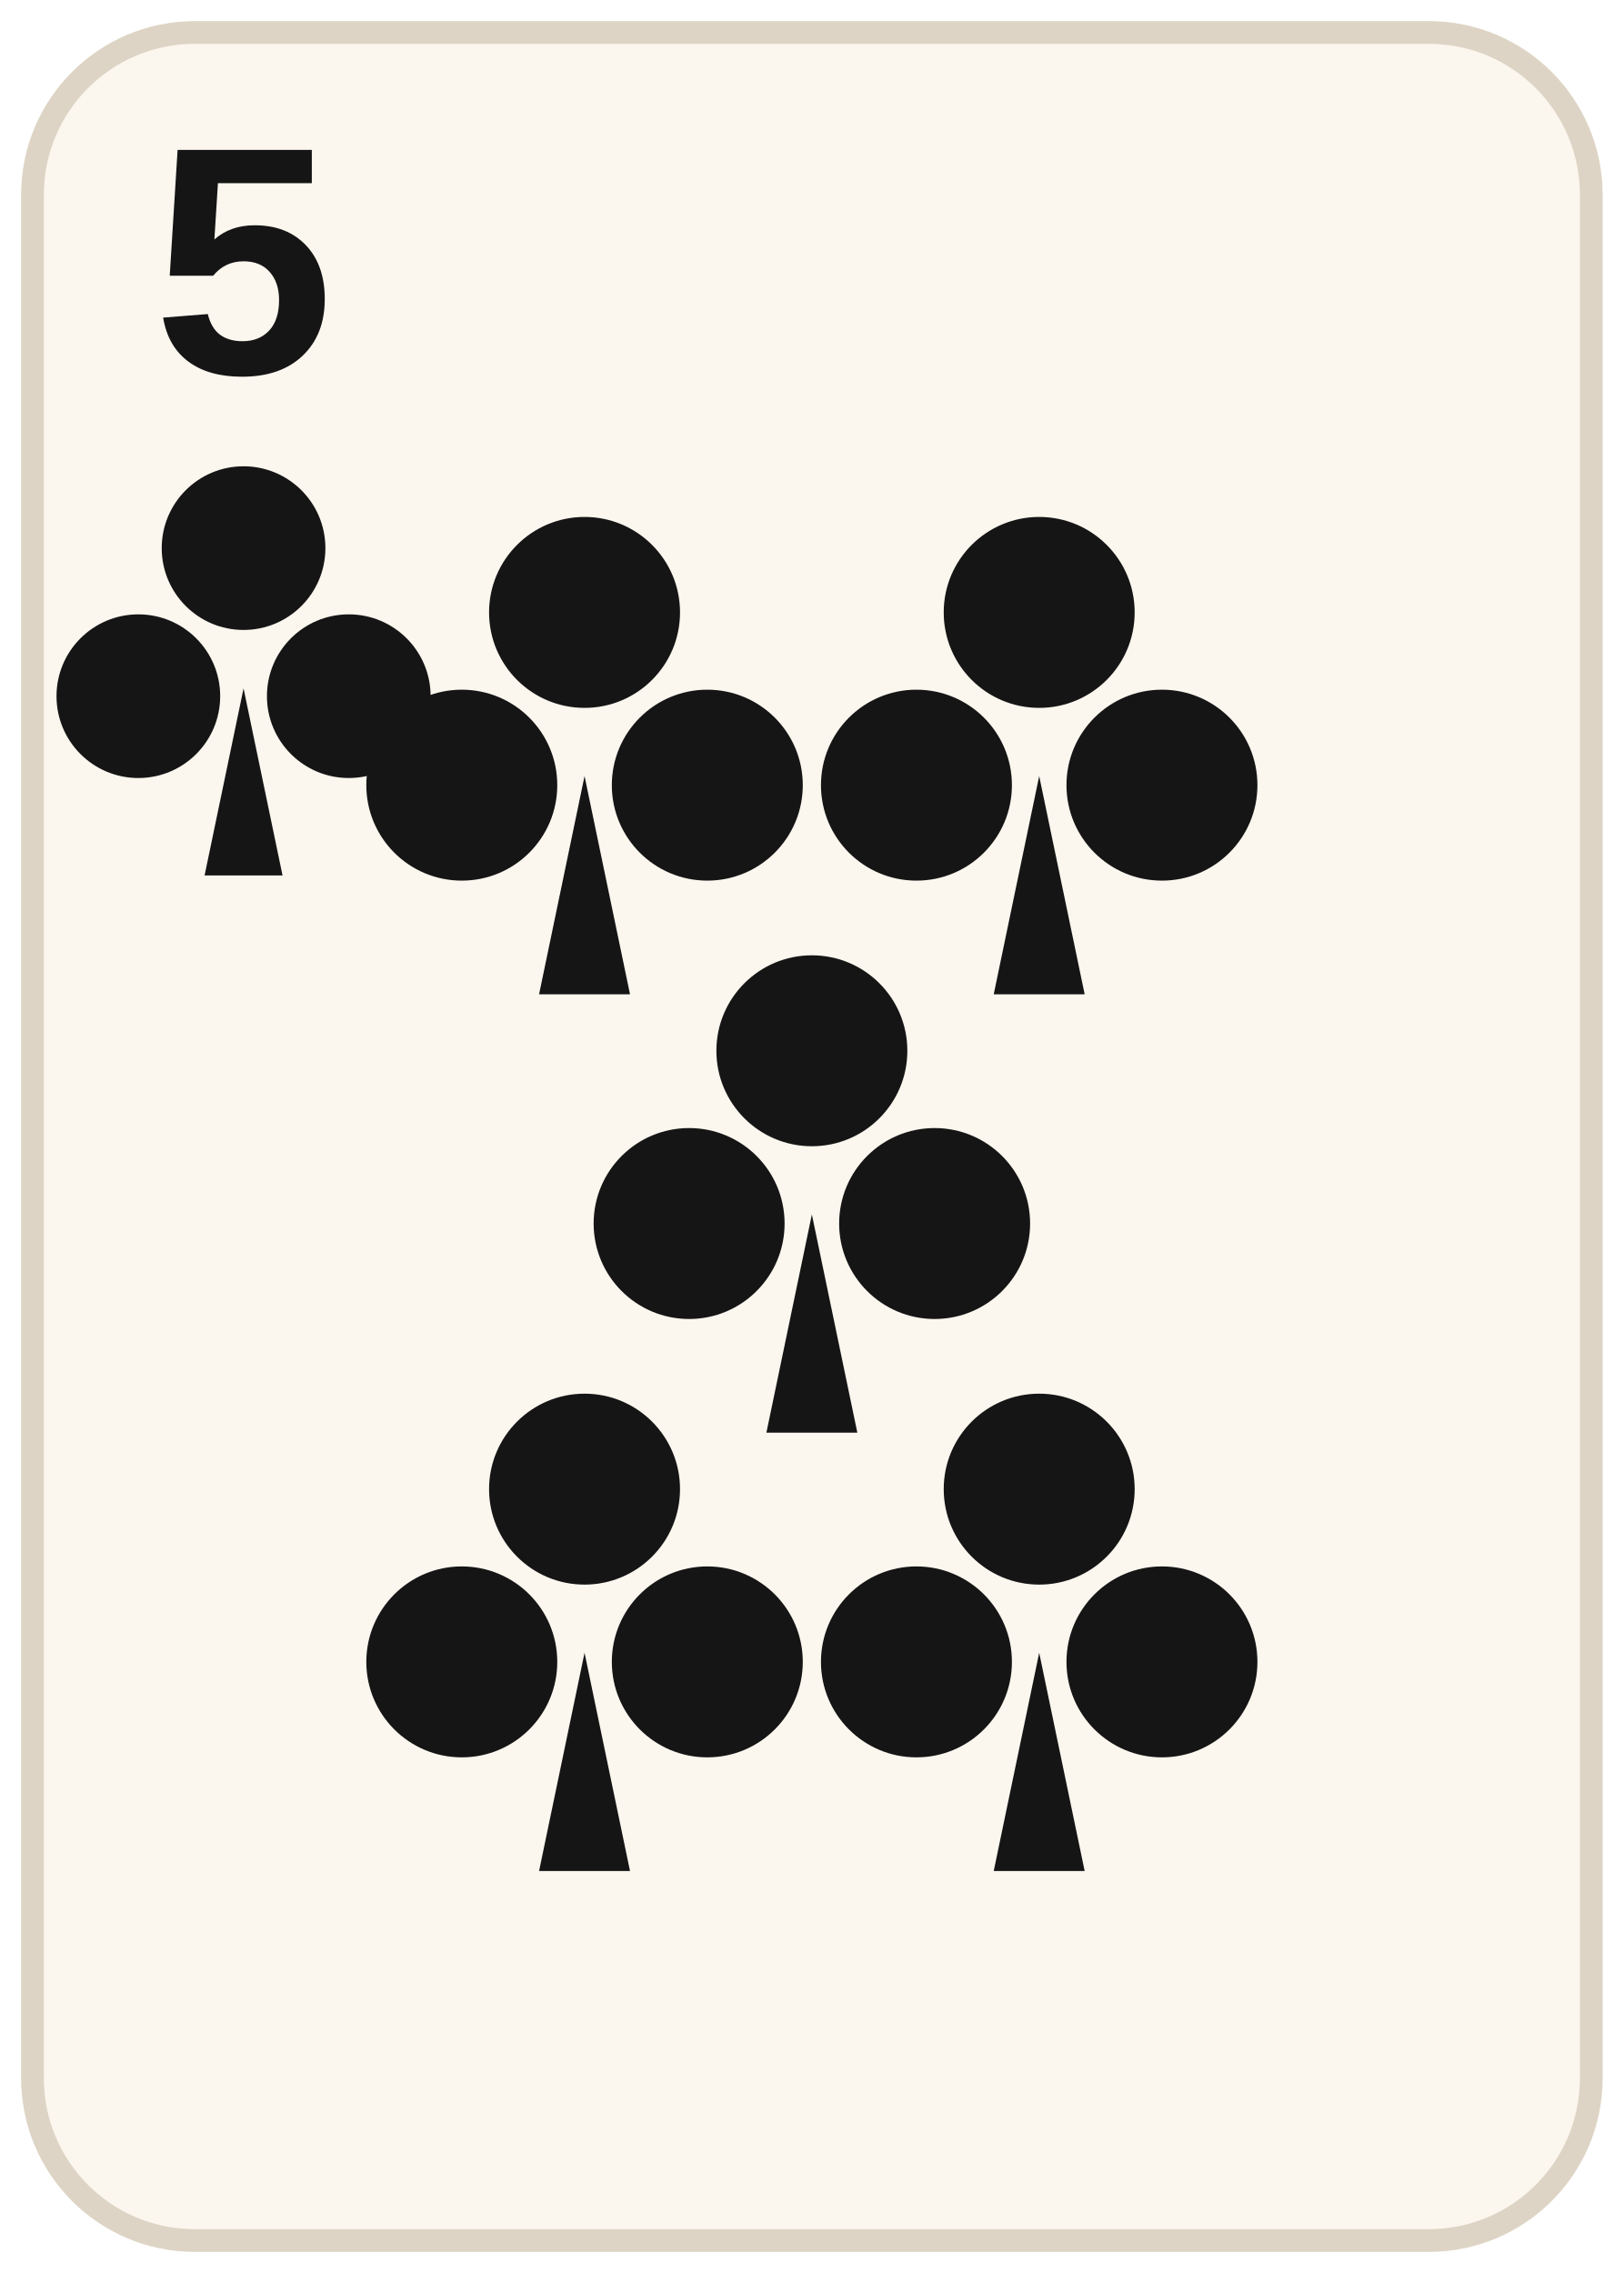
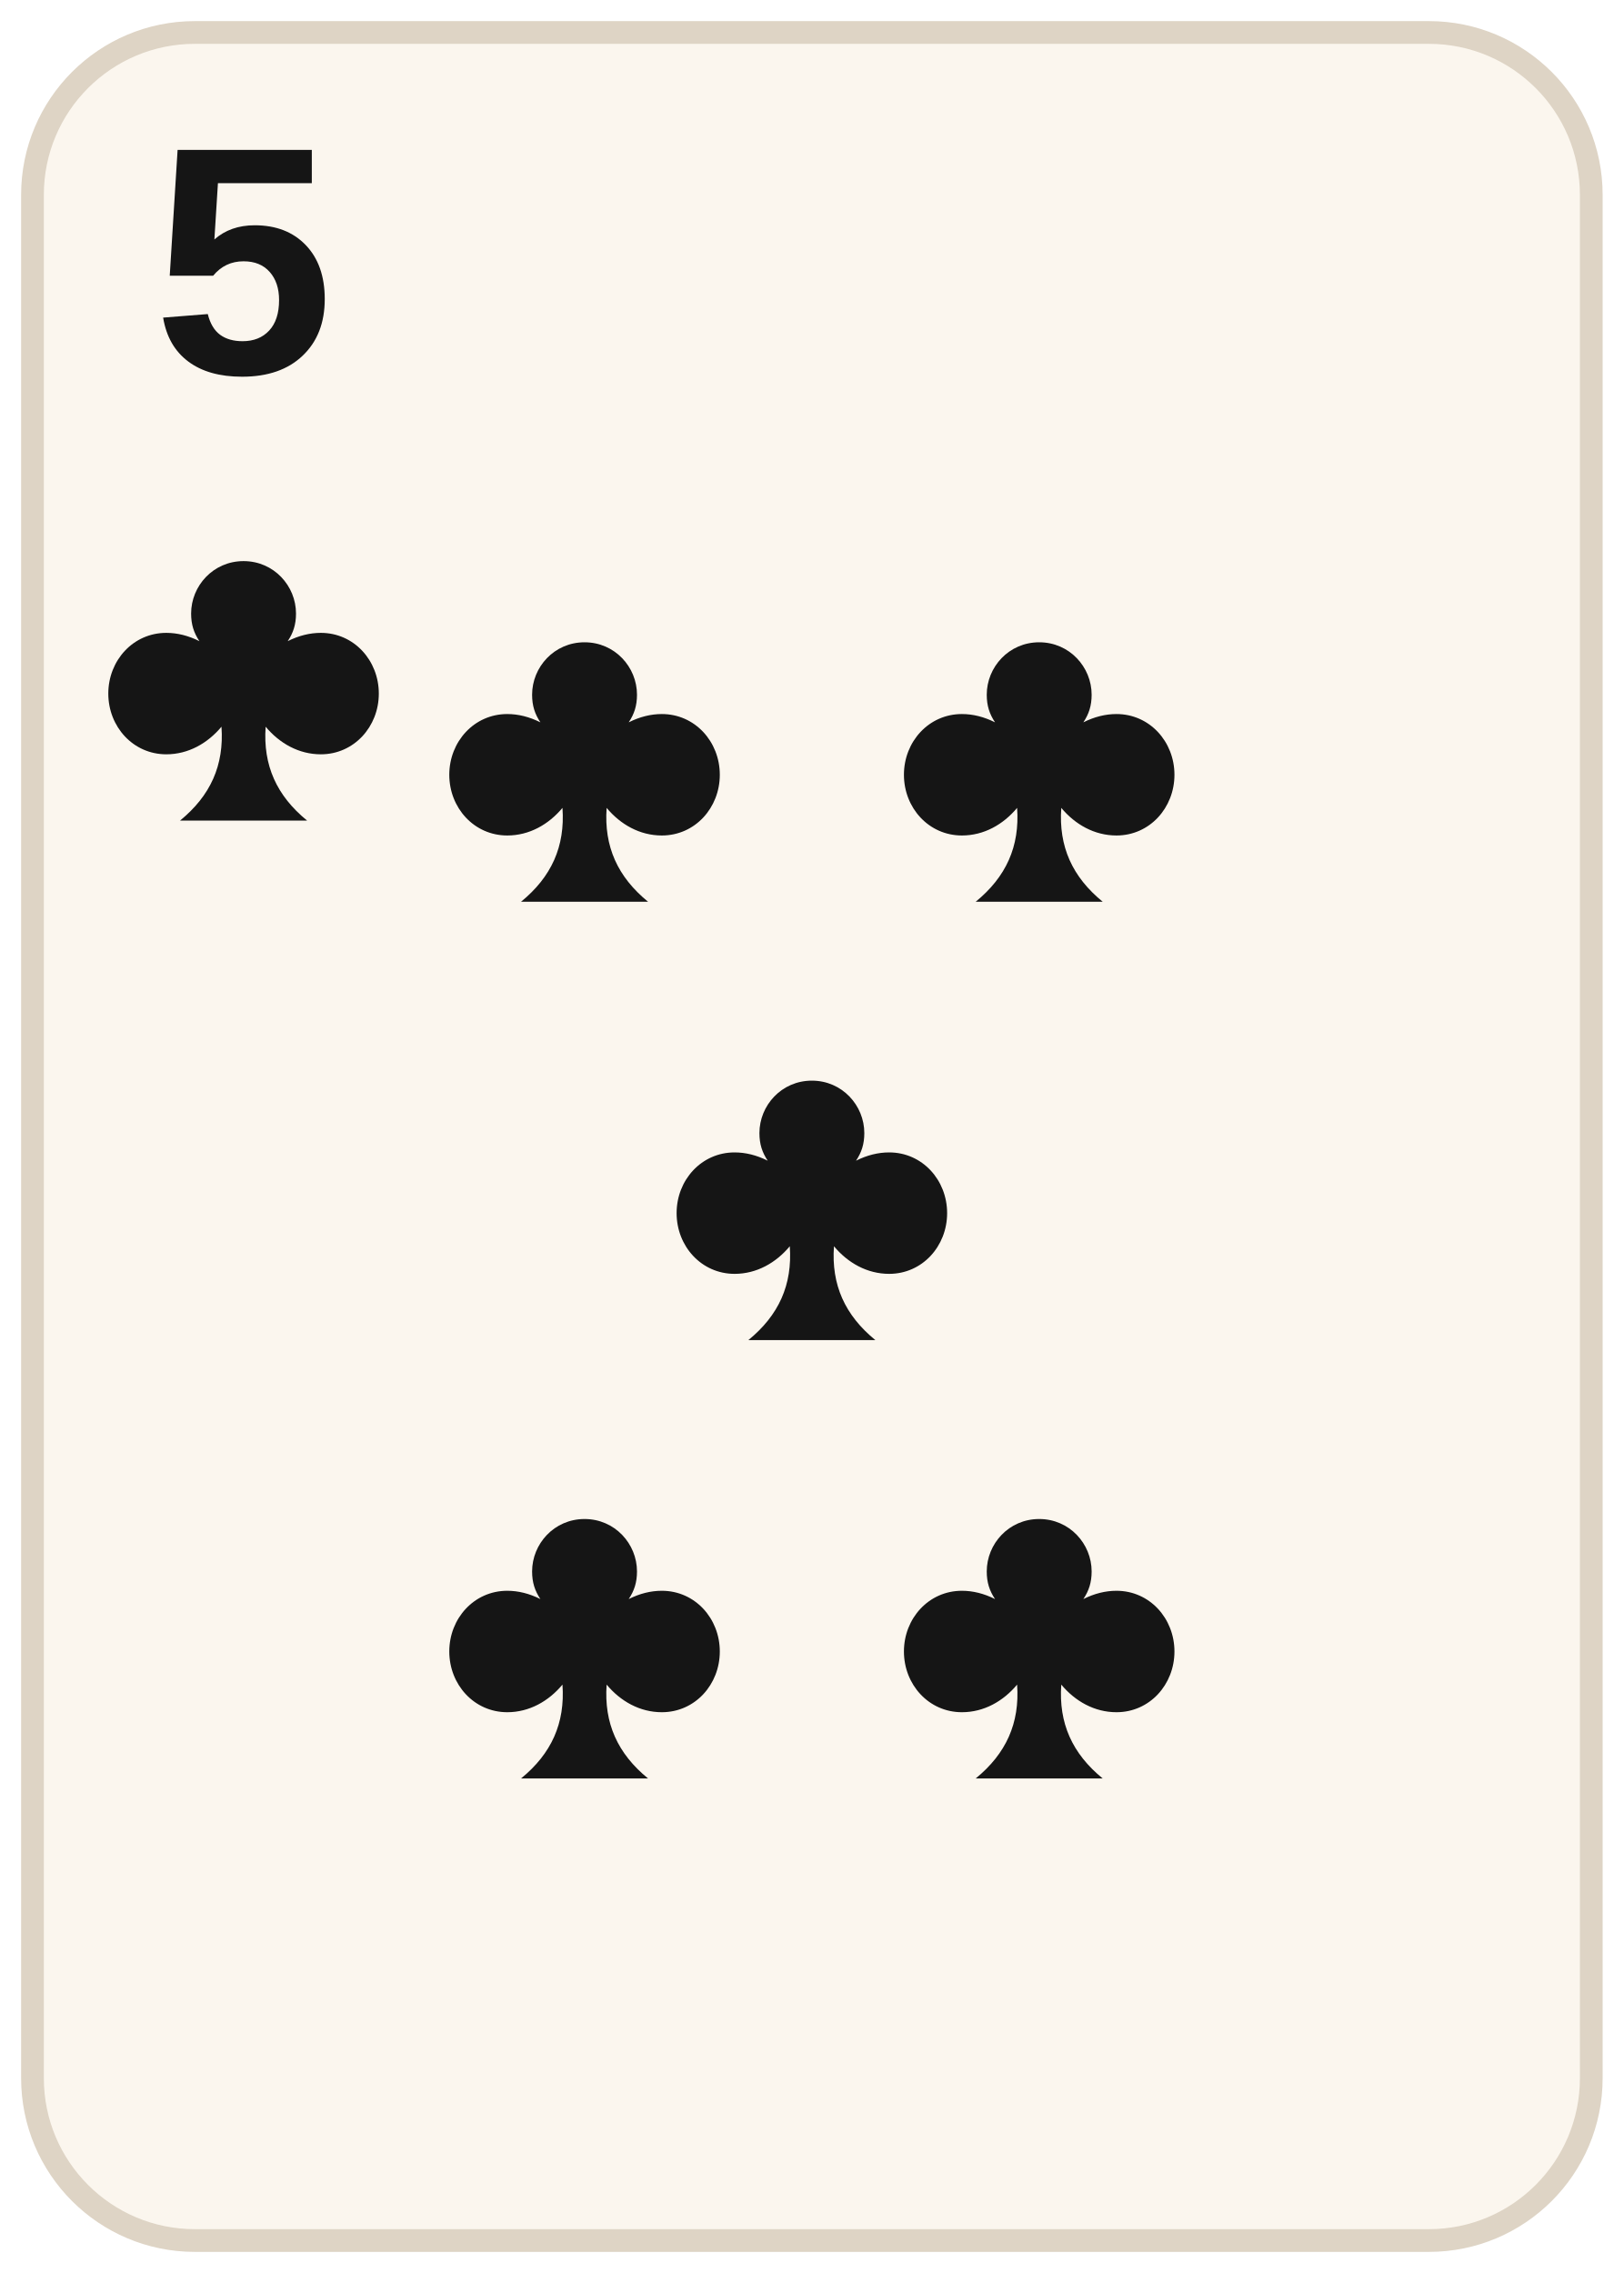
<svg xmlns="http://www.w3.org/2000/svg" viewBox="0 0 100 140" role="img" aria-label="5 of Clubs">
  <rect x="2" y="2" width="96" height="136" rx="10" fill="#fbf6ee" stroke="#ded4c5" stroke-width="1.4" />
  <g font-family="Haskoy,-apple-system,BlinkMacSystemFont,'Segoe UI',Arial,sans-serif">
    <text x="15" y="23" fill="#151515" font-size="20" font-weight="700" text-anchor="middle">5</text>
-     <g fill="#151515" transform="translate(15 40) scale(0.24)">
-       <path d="M-21-26a21 21 0 1 0 42 0 21 21 0 1 0-42 0ZM-48 12a21 21 0 1 0 42 0 21 21 0 1 0-42 0ZM6 12a21 21 0 1 0 42 0 21 21 0 1 0-42 0ZM0 10 10 58H-10Z" />
+     <g fill="#151515" transform="translate(15 40) scale(0.17)">
+       <path d="M0-32C-11-32-19-23-19-13c0 4 1 7 3 10-4-2-8-3-12-3-12 0-21 10-21 22s9 22 21 22c8 0 15-4 20-10 1 14-4 25-15 34h46C12 53 7 42 8 28c5 6 12 10 20 10 12 0 21-10 21-22S40-6 28-6c-4 0-8 1-12 3 2-3 3-6 3-10 0-10-8-19-19-19Z" />
    </g>
  </g>
  <g>
-     <g fill="#151515" transform="translate(36 45) scale(0.28)">
-       <path d="M-21-26a21 21 0 1 0 42 0 21 21 0 1 0-42 0ZM-48 12a21 21 0 1 0 42 0 21 21 0 1 0-42 0ZM6 12a21 21 0 1 0 42 0 21 21 0 1 0-42 0ZM0 10 10 58H-10Z" />
+     <g fill="#151515" transform="translate(36 45) scale(0.17)">
+       <path d="M0-32C-11-32-19-23-19-13c0 4 1 7 3 10-4-2-8-3-12-3-12 0-21 10-21 22s9 22 21 22c8 0 15-4 20-10 1 14-4 25-15 34h46C12 53 7 42 8 28c5 6 12 10 20 10 12 0 21-10 21-22S40-6 28-6c-4 0-8 1-12 3 2-3 3-6 3-10 0-10-8-19-19-19Z" />
    </g>
-     <g fill="#151515" transform="translate(64 45) scale(0.28)">
-       <path d="M-21-26a21 21 0 1 0 42 0 21 21 0 1 0-42 0ZM-48 12a21 21 0 1 0 42 0 21 21 0 1 0-42 0ZM6 12a21 21 0 1 0 42 0 21 21 0 1 0-42 0ZM0 10 10 58H-10Z" />
+     <g fill="#151515" transform="translate(64 45) scale(0.17)">
+       <path d="M0-32C-11-32-19-23-19-13c0 4 1 7 3 10-4-2-8-3-12-3-12 0-21 10-21 22s9 22 21 22c8 0 15-4 20-10 1 14-4 25-15 34h46C12 53 7 42 8 28c5 6 12 10 20 10 12 0 21-10 21-22S40-6 28-6c-4 0-8 1-12 3 2-3 3-6 3-10 0-10-8-19-19-19Z" />
    </g>
-     <g fill="#151515" transform="translate(50 72) scale(0.28)">
-       <path d="M-21-26a21 21 0 1 0 42 0 21 21 0 1 0-42 0ZM-48 12a21 21 0 1 0 42 0 21 21 0 1 0-42 0ZM6 12a21 21 0 1 0 42 0 21 21 0 1 0-42 0ZM0 10 10 58H-10Z" />
+     <g fill="#151515" transform="translate(50 72) scale(0.17)">
+       <path d="M0-32C-11-32-19-23-19-13c0 4 1 7 3 10-4-2-8-3-12-3-12 0-21 10-21 22s9 22 21 22c8 0 15-4 20-10 1 14-4 25-15 34h46C12 53 7 42 8 28c5 6 12 10 20 10 12 0 21-10 21-22S40-6 28-6c-4 0-8 1-12 3 2-3 3-6 3-10 0-10-8-19-19-19Z" />
    </g>
-     <g fill="#151515" transform="translate(36 99) scale(0.28)">
-       <path d="M-21-26a21 21 0 1 0 42 0 21 21 0 1 0-42 0ZM-48 12a21 21 0 1 0 42 0 21 21 0 1 0-42 0ZM6 12a21 21 0 1 0 42 0 21 21 0 1 0-42 0ZM0 10 10 58H-10Z" />
+     <g fill="#151515" transform="translate(36 99) scale(0.17)">
+       <path d="M0-32C-11-32-19-23-19-13c0 4 1 7 3 10-4-2-8-3-12-3-12 0-21 10-21 22s9 22 21 22c8 0 15-4 20-10 1 14-4 25-15 34h46C12 53 7 42 8 28c5 6 12 10 20 10 12 0 21-10 21-22S40-6 28-6c-4 0-8 1-12 3 2-3 3-6 3-10 0-10-8-19-19-19Z" />
    </g>
-     <g fill="#151515" transform="translate(64 99) scale(0.28)">
-       <path d="M-21-26a21 21 0 1 0 42 0 21 21 0 1 0-42 0ZM-48 12a21 21 0 1 0 42 0 21 21 0 1 0-42 0ZM6 12a21 21 0 1 0 42 0 21 21 0 1 0-42 0ZM0 10 10 58H-10Z" />
+     <g fill="#151515" transform="translate(64 99) scale(0.17)">
+       <path d="M0-32C-11-32-19-23-19-13c0 4 1 7 3 10-4-2-8-3-12-3-12 0-21 10-21 22s9 22 21 22c8 0 15-4 20-10 1 14-4 25-15 34h46C12 53 7 42 8 28c5 6 12 10 20 10 12 0 21-10 21-22S40-6 28-6c-4 0-8 1-12 3 2-3 3-6 3-10 0-10-8-19-19-19Z" />
    </g>
  </g>
</svg>
